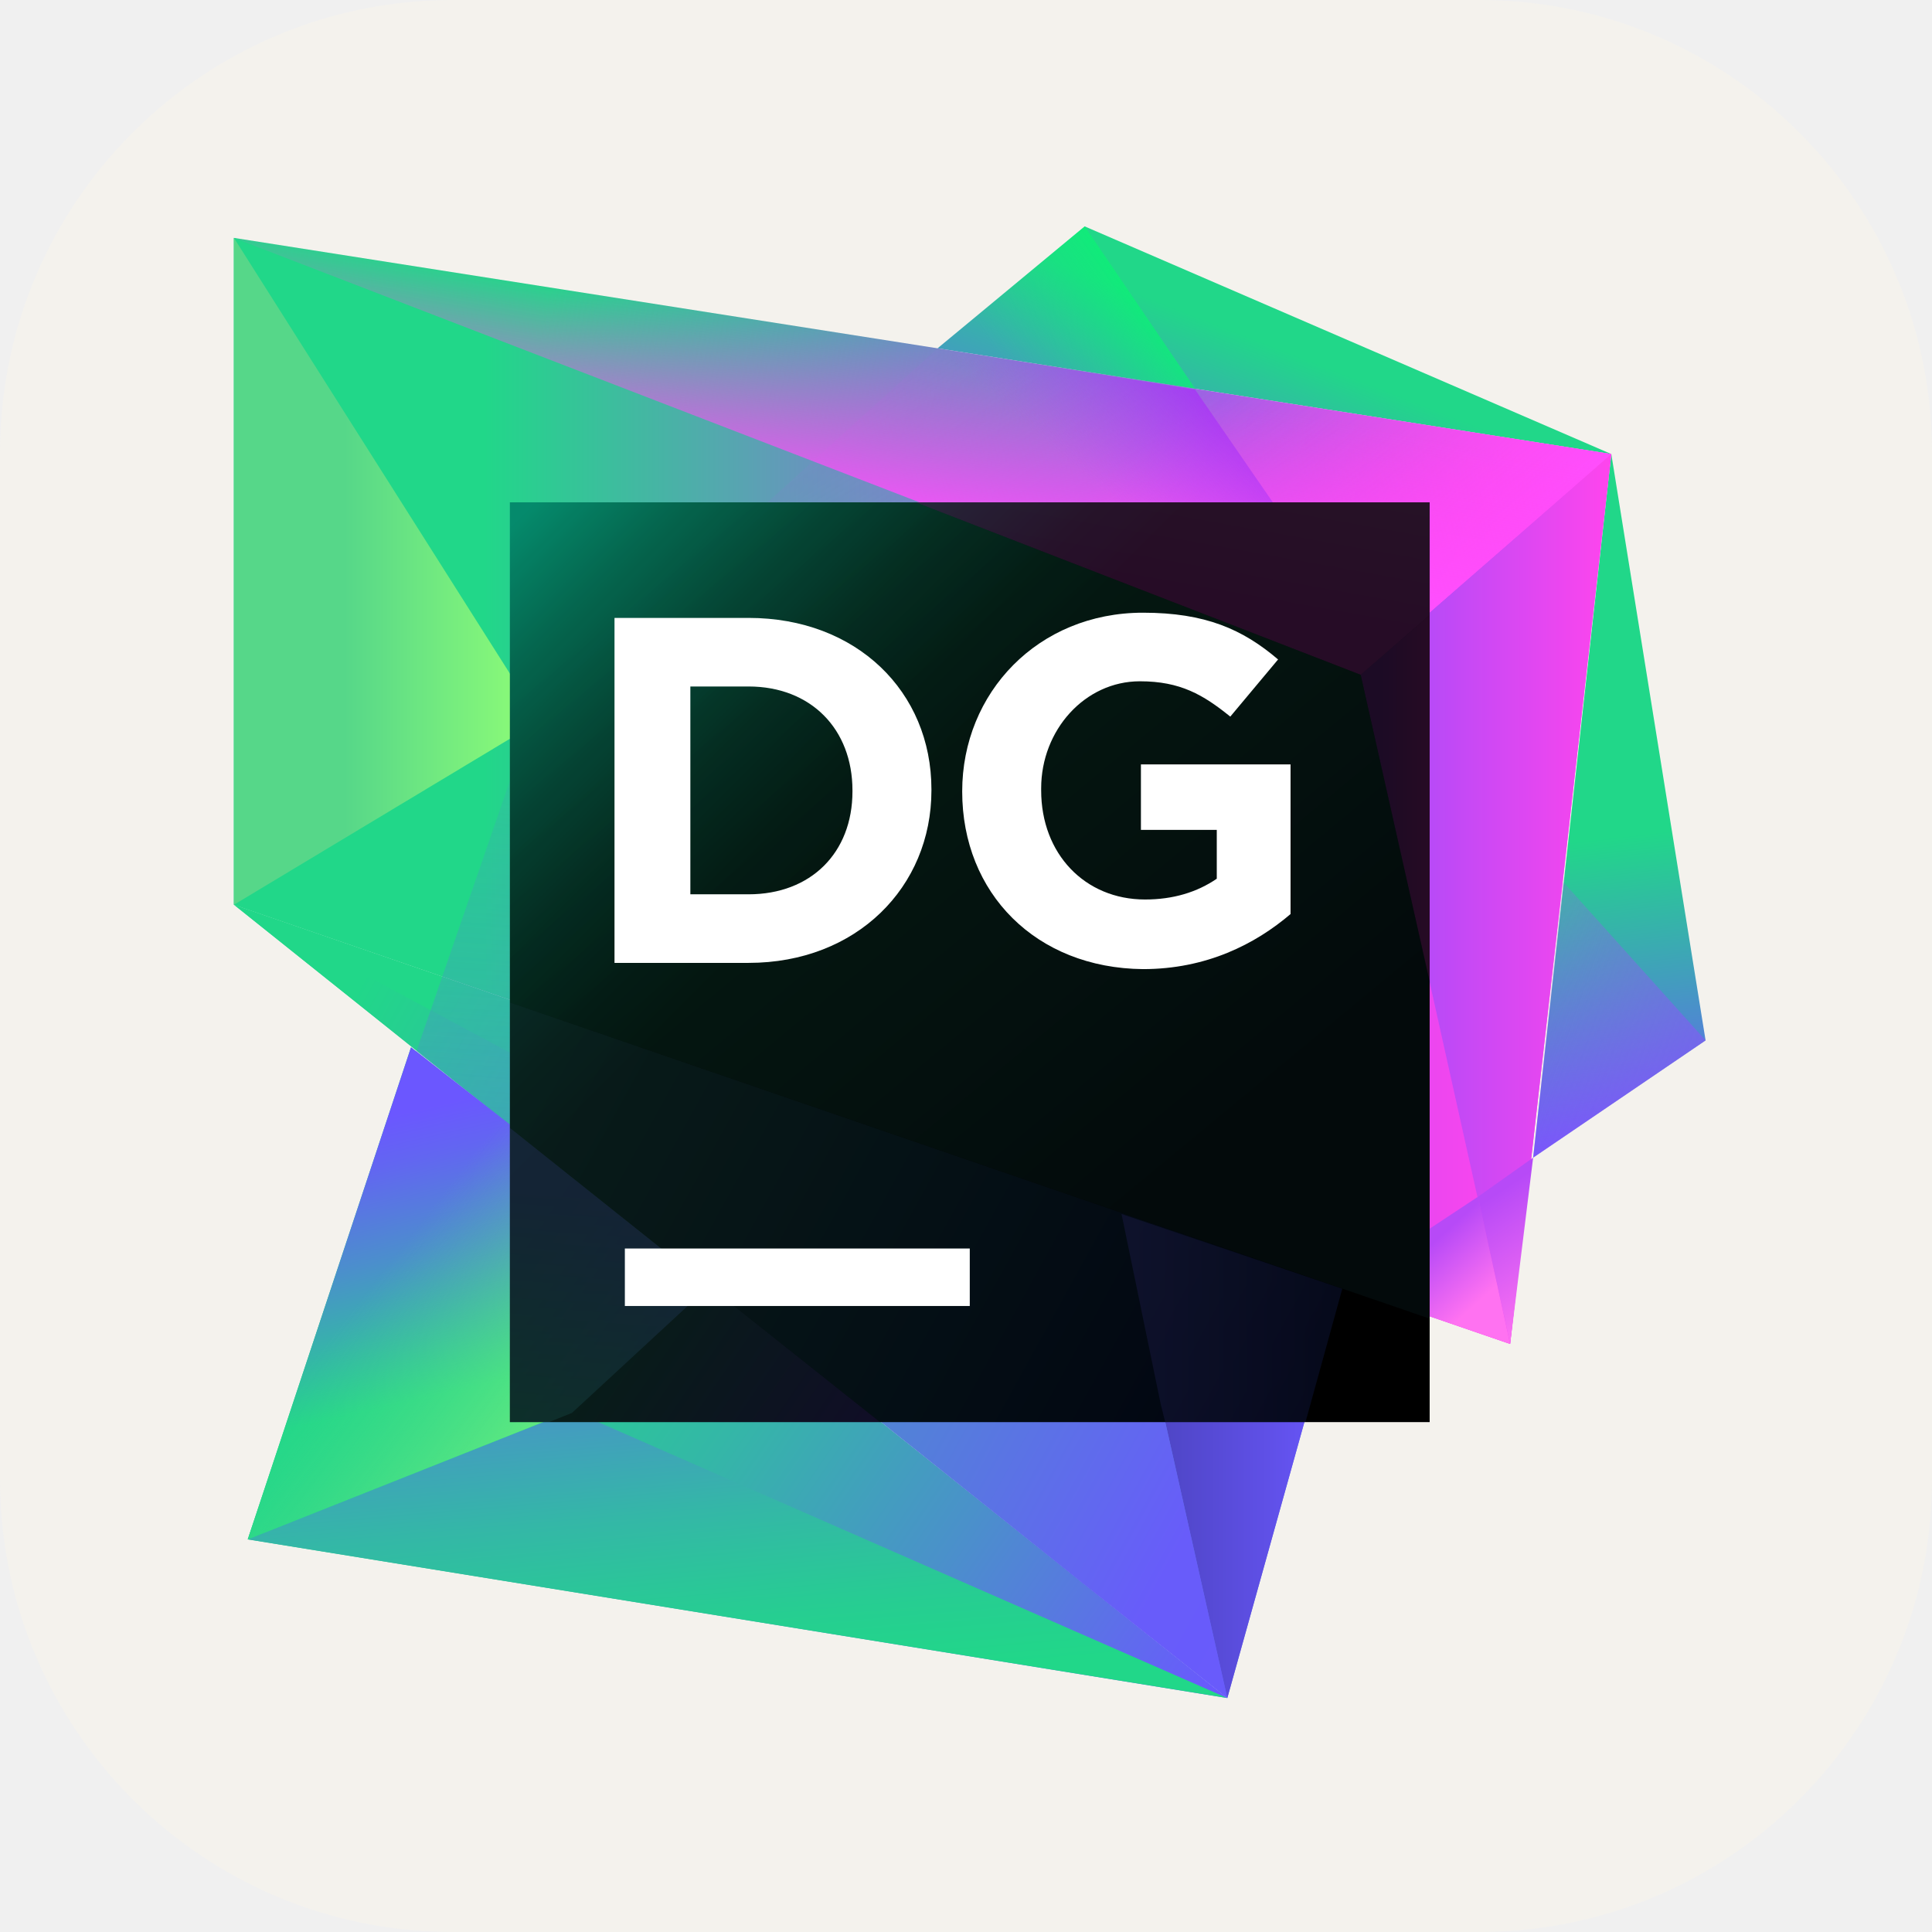
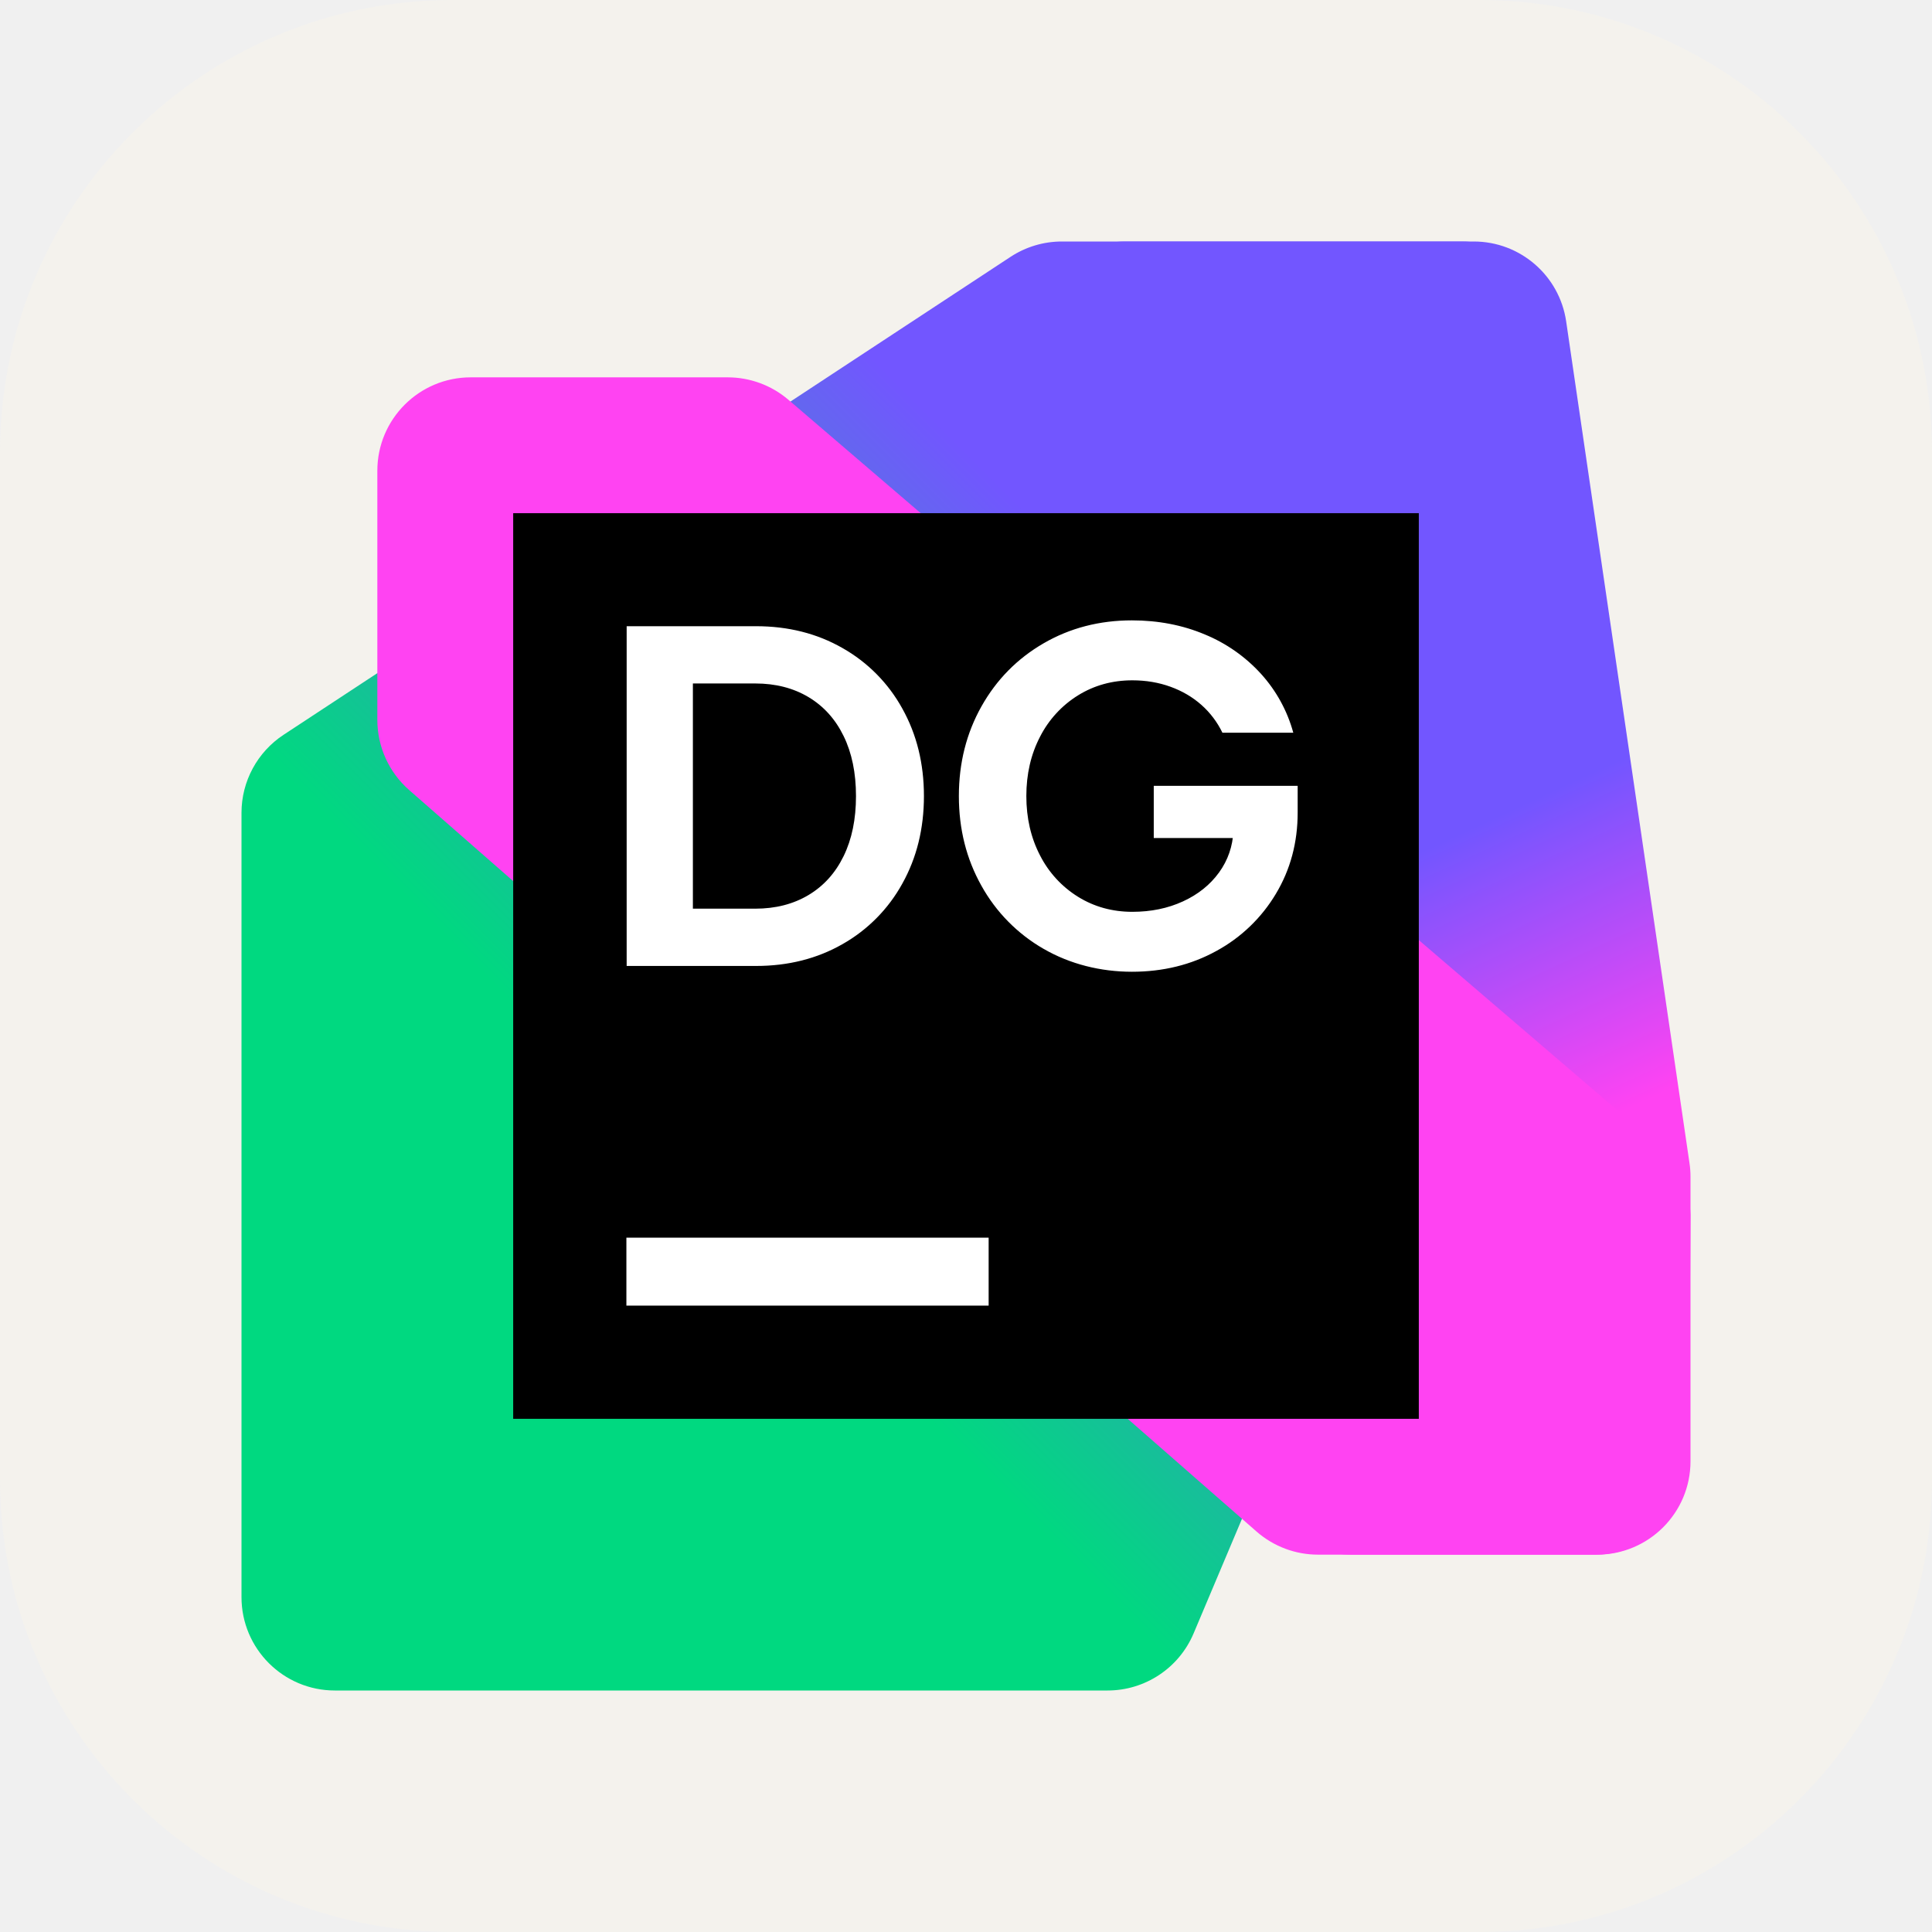
<svg xmlns="http://www.w3.org/2000/svg" width="256" height="256" viewBox="0 0 256 256" fill="none">
  <g id="DataGrip" clip-path="url(#clip0_8_128)">
    <path id="Vector" d="M196 0H60C26.863 0 0 26.863 0 60V196C0 229.137 26.863 256 60 256H196C229.137 256 256 229.137 256 196V60C256 26.863 229.137 0 196 0Z" fill="#F4F2ED" />
-     <g id="Group 18">
-       <path id="Vector_2" d="M213.507 60.164L225.999 137.859L203.148 153.398L213.507 60.164Z" fill="url(#paint0_linear_8_128)" />
-       <path id="Vector_3" d="M225.999 137.859L203.148 153.398L207.109 116.835L225.999 137.859Z" fill="url(#paint1_linear_8_128)" />
-       <path id="Vector_4" d="M213.508 60.164L143.734 30L124.234 46.148L213.508 60.164Z" fill="url(#paint2_linear_8_128)" />
-       <path id="Vector_5" d="M158.664 51.937L143.734 30L124.234 46.148L158.664 51.937Z" fill="url(#paint3_linear_8_128)" />
-       <path id="Vector_6" d="M162.625 225L54.461 138.774L32.829 203.977L162.625 225Z" fill="url(#paint4_linear_8_128)" />
-       <path id="Vector_7" d="M162.625 224.999L75.789 186.914L32.829 203.976L162.625 224.999Z" fill="url(#paint5_linear_8_128)" />
-       <path id="Vector_8" d="M177.859 170.46L31 119.882L162.625 224.999L177.859 170.46Z" fill="url(#paint6_linear_8_128)" />
-       <path id="Vector_9" d="M177.859 170.46L168.108 167.109L153.788 185.695L162.624 224.999L177.859 170.46Z" fill="url(#paint7_linear_8_128)" />
-       <path id="Vector_10" d="M153.789 185.695L31 119.882L143.429 209.765L162.625 224.999L153.789 185.695Z" fill="url(#paint8_linear_8_128)" />
-       <path id="Vector_11" d="M31 31.523V119.883L200.101 178.078L213.507 60.164L31 31.523Z" fill="url(#paint9_linear_8_128)" />
-       <path id="Vector_12" d="M31 31.523V119.883L200.101 178.078L180.296 89.109L31 31.523Z" fill="url(#paint10_linear_8_128)" />
-       <path id="Vector_13" d="M31 31.523V119.883L71.523 95.508L31 31.523Z" fill="url(#paint11_linear_8_128)" />
-       <path id="Vector_14" d="M75.789 186.914L180.906 89.719L70 96.422L32.829 203.976L75.789 186.914Z" fill="url(#paint12_linear_8_128)" />
-       <path id="Vector_15" d="M75.789 186.914L79.446 158.274L54.461 138.774L32.829 203.977L75.789 186.914Z" fill="url(#paint13_linear_8_128)" />
-       <path id="Vector_16" d="M75.789 186.914L79.446 158.274L54.461 138.774L32.829 203.977L75.789 186.914Z" fill="url(#paint14_linear_8_128)" />
-       <path id="Vector_17" d="M213.507 60.164L200.101 178.077L180.296 89.109L213.507 60.164Z" fill="url(#paint15_linear_8_128)" />
-       <path id="Vector_18" d="M200.102 178.078L203.148 153.398L195.836 158.578L200.102 178.078Z" fill="url(#paint16_linear_8_128)" />
-       <path id="Vector_19" d="M200.101 178.078L177.859 170.461L195.836 158.578L200.101 178.078Z" fill="url(#paint17_linear_8_128)" />
-       <path id="Vector_20" d="M213.507 60.163L165.367 102.82L69.086 96.117L124.234 46.148L213.507 60.163Z" fill="url(#paint18_linear_8_128)" />
-       <path id="Vector_21" d="M180.296 89.109L213.507 60.164L31 31.523L180.296 89.109Z" fill="url(#paint19_linear_8_128)" />
-       <path id="Vector_22" d="M180.296 89.109L213.507 60.164L31 31.523L180.296 89.109Z" fill="url(#paint20_linear_8_128)" />
-       <path id="Vector_23" d="M107.782 61.078L180.297 89.109L182.734 86.976L158.359 51.632L124.235 46.148L107.782 61.078Z" fill="url(#paint21_linear_8_128)" />
-       <path id="Vector_24" d="M189.437 66.562H67.562V188.437H189.437V66.562Z" fill="url(#paint22_linear_8_128)" />
-       <g id="Group" opacity="0.5">
-         <path id="Vector_25" opacity="0.3" d="M67.562 149.438V188.437H116.617L67.562 149.438Z" fill="url(#paint23_linear_8_128)" />
-         <path id="Vector_26" opacity="0.3" d="M67.562 149.438V188.437H72.742L75.789 187.219L93.918 170.461L67.562 149.438Z" fill="url(#paint24_linear_8_128)" />
-         <path id="Vector_27" opacity="0.3" d="M67.562 149.437L116.617 188.437H172.984L177.859 170.765L67.562 132.832V149.437Z" fill="url(#paint25_linear_8_128)" />
-         <path id="Vector_28" opacity="0.3" d="M153.789 186L154.398 188.437H172.984L177.859 170.766L148.609 160.863L153.789 186Z" fill="url(#paint26_linear_8_128)" />
-         <path id="Vector_29" opacity="0.3" d="M189.437 81.492L180.296 89.414L189.437 130.089V81.492Z" fill="url(#paint27_linear_8_128)" />
-         <path id="Vector_30" opacity="0.3" d="M189.437 66.562H121.339L180.296 89.414L189.437 81.492V66.562Z" fill="url(#paint28_linear_8_128)" />
-         <path id="Vector_31" opacity="0.3" d="M189.437 174.726V130.09L180.297 89.414L121.34 66.562H67.562V132.832L189.437 174.726Z" fill="url(#paint29_linear_8_128)" />
+     <g transform="translate(32, 32)">
+       <g transform="scale(3)">
+         <defs>
+           <linearGradient id="__JETBRAINS_COM__LOGO_PREFIX__20" x1="59.676" x2="1.08" y1="4.067" y2="62.663" gradientUnits="userSpaceOnUse">
+             <stop offset="0.28" stop-color="#7256FF" />
+             <stop offset="0.66" stop-color="#00D980" />
+           </linearGradient>
+           <linearGradient id="__JETBRAINS_COM__LOGO_PREFIX__19" x1="64.391" x2="39.607" y1="56.329" y2="2.874" gradientUnits="userSpaceOnUse">
+             <stop offset="0.3" stop-color="#FF43F2" />
+             <stop offset="0.54" stop-color="#7256FF" />
+           </linearGradient>
+         </defs>
+         <path fill="url(#__JETBRAINS_COM__LOGO_PREFIX__20)" d="M4.125 64h34.127a4.125 4.125 0 0 0 3.8-2.52L57.85 24.057c.219-.518.33-1.076.324-1.638l-.15-18.329A4.125 4.125 0 0 0 53.9 0H36.234c-.806 0-1.593.236-2.267.678L1.86 21.787A4.125 4.125 0 0 0 0 25.234v34.641A4.125 4.125 0 0 0 4.125 64Z" />
+         <path fill="url(#__JETBRAINS_COM__LOGO_PREFIX__19)" d="M49.013 58h10.862A4.125 4.125 0 0 0 64 53.875V41.309c0-.2-.014-.4-.044-.598L58.508 3.527A4.125 4.125 0 0 0 54.427 0H39.029a4.125 4.125 0 0 0-4.125 4.126l.005 18.505c0 .425.066.848.195 1.253l9.979 31.246a4.126 4.126 0 0 0 3.93 2.87Z" />
+         <path fill="#FF43F2" d="M47.55 58h12.259a4.125 4.125 0 0 0 4.124-4.19L64 43c-.018-1.181-.785-2.531-1.682-3.3L24.159 6.993A4.126 4.126 0 0 0 21.474 6H10.125A4.125 4.125 0 0 0 6 10.125v11.003c0 1.19.514 2.321 1.409 3.104L44.834 56.98A4.123 4.123 0 0 0 47.55 58Z" />
+         <path fill="#000" d="M52 12H12v40h40V12Z" />
+         <path fill="#fff" d="M33 44H17v3h16v-3ZM17.012 16.992h5.713c1.422 0 2.696.321 3.821.965a6.882 6.882 0 0 1 2.642 2.674c.636 1.14.954 2.427.954 3.864 0 1.437-.318 2.725-.954 3.865a6.891 6.891 0 0 1-2.642 2.674c-1.125.643-2.4.964-3.821.964h-5.713V16.992Zm8.028 11.876c.672-.4 1.19-.973 1.554-1.72.365-.747.547-1.63.547-2.653 0-1.023-.182-1.907-.547-2.653-.364-.747-.882-1.32-1.554-1.721-.672-.4-1.454-.6-2.348-.6h-2.755v9.947h2.755c.893 0 1.676-.2 2.348-.6Zm10.386 2.374a7.287 7.287 0 0 1-2.744-2.786c-.664-1.183-.997-2.503-.997-3.961s.333-2.778.997-3.96 1.58-2.112 2.744-2.787c1.164-.675 2.466-1.014 3.902-1.014 1.164 0 2.238.208 3.221.622a6.909 6.909 0 0 1 2.487 1.747 6.362 6.362 0 0 1 1.42 2.594h-3.13a3.914 3.914 0 0 0-.927-1.228c-.39-.346-.845-.614-1.367-.803s-1.082-.284-1.683-.284c-.886 0-1.686.221-2.401.664a4.612 4.612 0 0 0-1.678 1.828c-.403.775-.605 1.649-.605 2.62s.202 1.846.605 2.621a4.607 4.607 0 0 0 1.678 1.828c.714.443 1.515.664 2.401.664.822 0 1.567-.154 2.235-.461.668-.307 1.199-.733 1.592-1.276a3.297 3.297 0 0 0 .633-1.833l.01.31h-3.526v-2.304h6.356v1.18c0 1.321-.32 2.517-.96 3.585a6.885 6.885 0 0 1-2.625 2.525c-1.112.614-2.357.921-3.736.921-1.38 0-2.737-.337-3.902-1.013v.002Z" />
      </g>
-       <path id="Vector_32" d="M128.5 165.434H82.797V173.051H128.5V165.434Z" fill="white" />
-       <path id="Vector_33" d="M81.425 81.876H99.186C113.506 81.876 123.419 91.651 123.419 104.594V104.731C123.419 117.536 113.506 127.587 99.186 127.587H81.425V81.876ZM91.476 90.963V118.5H99.186C107.447 118.5 112.955 112.993 112.955 104.869V104.731C112.955 96.608 107.447 90.963 99.186 90.963H91.476Z" fill="white" />
-       <path id="Vector_34" d="M127.496 104.869C127.496 91.788 137.547 81.186 151.453 81.186C159.714 81.186 164.671 83.389 169.352 87.382L163.019 94.955C159.439 92.064 156.41 90.274 151.04 90.274C143.742 90.274 137.96 96.745 137.96 104.455V104.731C137.96 113.13 143.742 119.188 151.728 119.188C155.446 119.188 158.613 118.224 161.229 116.434V109.963H151.178V101.289H171.004V121.116C166.323 125.109 159.852 128.413 151.453 128.413C137.271 128.275 127.496 118.362 127.496 104.869Z" fill="white" />
    </g>
  </g>
-   <defs>
-     <linearGradient id="paint0_linear_8_128" x1="209.641" y1="103.348" x2="215.343" y2="152.992" gradientUnits="userSpaceOnUse">
-       <stop offset="0.16" stop-color="#21D789" />
-       <stop offset="0.54" stop-color="#419FBC" />
-       <stop offset="1" stop-color="#6B57FF" />
-     </linearGradient>
-     <linearGradient id="paint1_linear_8_128" x1="184.627" y1="127.988" x2="258.731" y2="154.081" gradientUnits="userSpaceOnUse">
-       <stop offset="0.021" stop-color="#B74AF7" stop-opacity="0" />
-       <stop offset="0.744" stop-color="#8053FD" stop-opacity="0.739" />
-       <stop offset="1" stop-color="#6B57FF" />
-     </linearGradient>
-     <linearGradient id="paint2_linear_8_128" x1="157.656" y1="82.05" x2="172.08" y2="45.152" gradientUnits="userSpaceOnUse">
-       <stop stop-color="#6B57FF" />
-       <stop offset="0.952" stop-color="#21D789" />
-     </linearGradient>
-     <linearGradient id="paint3_linear_8_128" x1="157.907" y1="36.239" x2="134.519" y2="52.627" gradientUnits="userSpaceOnUse">
-       <stop stop-color="#00FF6A" />
-       <stop offset="0.952" stop-color="#21D789" stop-opacity="0" />
-     </linearGradient>
-     <linearGradient id="paint4_linear_8_128" x1="162.319" y1="252.731" x2="25.355" y2="158.932" gradientUnits="userSpaceOnUse">
-       <stop offset="0.098" stop-color="#6B57FF" />
-       <stop offset="0.118" stop-color="#685CFB" />
-       <stop offset="0.345" stop-color="#4A91CA" />
-       <stop offset="0.542" stop-color="#34B7A7" />
-       <stop offset="0.699" stop-color="#26CE91" />
-       <stop offset="0.797" stop-color="#21D789" />
-     </linearGradient>
-     <linearGradient id="paint5_linear_8_128" x1="92.111" y1="149.453" x2="100.142" y2="242.501" gradientUnits="userSpaceOnUse">
-       <stop offset="0.098" stop-color="#6B57FF" />
-       <stop offset="0.118" stop-color="#685CFB" />
-       <stop offset="0.345" stop-color="#4A91CA" />
-       <stop offset="0.542" stop-color="#34B7A7" />
-       <stop offset="0.699" stop-color="#26CE91" />
-       <stop offset="0.797" stop-color="#21D789" />
-     </linearGradient>
-     <linearGradient id="paint6_linear_8_128" x1="43.147" y1="127.521" x2="214.02" y2="221.866" gradientUnits="userSpaceOnUse">
-       <stop offset="0.075" stop-color="#21D789" />
-       <stop offset="0.887" stop-color="#6B57FF" />
-     </linearGradient>
-     <linearGradient id="paint7_linear_8_128" x1="153.782" y1="196.079" x2="177.855" y2="196.079" gradientUnits="userSpaceOnUse">
-       <stop offset="0.027" stop-color="#4F46C6" />
-       <stop offset="1" stop-color="#6B57FF" />
-     </linearGradient>
-     <linearGradient id="paint8_linear_8_128" x1="37.107" y1="138.461" x2="207.98" y2="232.806" gradientUnits="userSpaceOnUse">
-       <stop offset="0.027" stop-color="#21D789" />
-       <stop offset="0.7" stop-color="#685CFA" />
-       <stop offset="1" stop-color="#6B57FF" />
-     </linearGradient>
-     <linearGradient id="paint9_linear_8_128" x1="21.529" y1="78.908" x2="189.078" y2="115.359" gradientUnits="userSpaceOnUse">
-       <stop offset="0.242" stop-color="#21D789" />
-       <stop offset="0.447" stop-color="#59A3B2" />
-       <stop offset="0.767" stop-color="#B74AF7" />
-       <stop offset="1" stop-color="#FF45ED" />
-     </linearGradient>
-     <linearGradient id="paint10_linear_8_128" x1="43.227" y1="104.77" x2="202.414" y2="104.77" gradientUnits="userSpaceOnUse">
-       <stop offset="0.131" stop-color="#21D789" />
-       <stop offset="0.349" stop-color="#59A3B2" />
-       <stop offset="0.69" stop-color="#B74AF7" />
-       <stop offset="1" stop-color="#FF45ED" />
-     </linearGradient>
-     <linearGradient id="paint11_linear_8_128" x1="33.917" y1="75.695" x2="71.896" y2="75.695" gradientUnits="userSpaceOnUse">
-       <stop offset="0.309" stop-color="#56D789" />
-       <stop offset="0.959" stop-color="#8DFC77" />
-       <stop offset="1" stop-color="#91FF76" />
-     </linearGradient>
-     <linearGradient id="paint12_linear_8_128" x1="97.903" y1="262.306" x2="110.983" y2="91.33" gradientUnits="userSpaceOnUse">
-       <stop stop-color="#21D789" />
-       <stop offset="0.996" stop-color="#6B57FF" stop-opacity="0" />
-     </linearGradient>
-     <linearGradient id="paint13_linear_8_128" x1="46.158" y1="137.953" x2="57.902" y2="189.12" gradientUnits="userSpaceOnUse">
-       <stop offset="0.206" stop-color="#6B57FF" />
-       <stop offset="0.327" stop-color="#6266F1" />
-       <stop offset="0.562" stop-color="#4B8FCC" />
-       <stop offset="0.884" stop-color="#26CF90" />
-       <stop offset="0.921" stop-color="#21D789" />
-     </linearGradient>
-     <linearGradient id="paint14_linear_8_128" x1="31.401" y1="161.919" x2="80.376" y2="200.102" gradientUnits="userSpaceOnUse">
-       <stop offset="0.309" stop-color="#56D789" stop-opacity="0" />
-       <stop offset="0.959" stop-color="#8DFC77" stop-opacity="0.94" />
-       <stop offset="1" stop-color="#91FF76" />
-     </linearGradient>
-     <linearGradient id="paint15_linear_8_128" x1="180.33" y1="119.236" x2="213.564" y2="119.236" gradientUnits="userSpaceOnUse">
-       <stop offset="0.261" stop-color="#B74AF7" />
-       <stop offset="1" stop-color="#FF45ED" />
-     </linearGradient>
-     <linearGradient id="paint16_linear_8_128" x1="207.008" y1="173.792" x2="196.631" y2="158.435" gradientUnits="userSpaceOnUse">
-       <stop stop-color="#FF72F1" />
-       <stop offset="0.963" stop-color="#B74AF7" />
-     </linearGradient>
-     <linearGradient id="paint17_linear_8_128" x1="208.257" y1="188.084" x2="188.335" y2="166.087" gradientUnits="userSpaceOnUse">
-       <stop offset="0.668" stop-color="#FF72F1" />
-       <stop offset="1" stop-color="#B74AF7" />
-     </linearGradient>
-     <linearGradient id="paint18_linear_8_128" x1="101.428" y1="11.546" x2="152.884" y2="97.475" gradientUnits="userSpaceOnUse">
-       <stop offset="0.163" stop-color="#B74AF7" stop-opacity="0.5" />
-       <stop offset="0.999" stop-color="#00FF6A" stop-opacity="0" />
-     </linearGradient>
-     <linearGradient id="paint19_linear_8_128" x1="179.35" y1="115.058" x2="140.336" y2="67.743" gradientUnits="userSpaceOnUse">
-       <stop offset="0.297" stop-color="#FF4FFF" stop-opacity="0.96" />
-       <stop offset="0.999" stop-color="#FF45ED" stop-opacity="0" />
-     </linearGradient>
-     <linearGradient id="paint20_linear_8_128" x1="118.152" y1="68.978" x2="122.302" y2="45.736" gradientUnits="userSpaceOnUse">
-       <stop stop-color="#FF4FFF" stop-opacity="0.96" />
-       <stop offset="0.993" stop-color="#FF45ED" stop-opacity="0" />
-     </linearGradient>
-     <linearGradient id="paint21_linear_8_128" x1="168.533" y1="47.181" x2="149.105" y2="69.633" gradientUnits="userSpaceOnUse">
-       <stop offset="0.121" stop-color="#A326F7" />
-       <stop offset="0.952" stop-color="#B74AF7" stop-opacity="0" />
-     </linearGradient>
-     <linearGradient id="paint22_linear_8_128" x1="65.925" y1="64.925" x2="181.317" y2="180.317" gradientUnits="userSpaceOnUse">
-       <stop offset="0.028" stop-color="#007E67" />
-       <stop offset="0.112" stop-color="#005344" />
-       <stop offset="0.198" stop-color="#002F27" />
-       <stop offset="0.278" stop-color="#001511" />
-       <stop offset="0.349" stop-color="#000605" />
-       <stop offset="0.406" />
-       <stop offset="0.914" />
-     </linearGradient>
-     <linearGradient id="paint23_linear_8_128" x1="115.733" y1="201.903" x2="53.776" y2="159.472" gradientUnits="userSpaceOnUse">
-       <stop offset="0.098" stop-color="#6B57FF" />
-       <stop offset="0.118" stop-color="#685CFB" />
-       <stop offset="0.345" stop-color="#4A91CA" />
-       <stop offset="0.542" stop-color="#34B7A7" />
-       <stop offset="0.699" stop-color="#26CE91" />
-       <stop offset="0.797" stop-color="#21D789" />
-     </linearGradient>
-     <linearGradient id="paint24_linear_8_128" x1="77.245" y1="205.717" x2="81.311" y2="152.561" gradientUnits="userSpaceOnUse">
-       <stop offset="0.075" stop-color="#21D789" />
-       <stop offset="0.887" stop-color="#6B57FF" />
-     </linearGradient>
-     <linearGradient id="paint25_linear_8_128" x1="75.344" y1="139.898" x2="197.91" y2="207.57" gradientUnits="userSpaceOnUse">
-       <stop stop-color="#34B7A7" />
-       <stop offset="0.887" stop-color="#000069" />
-     </linearGradient>
-     <linearGradient id="paint26_linear_8_128" x1="148.569" y1="174.616" x2="177.856" y2="174.616" gradientUnits="userSpaceOnUse">
-       <stop offset="0.027" stop-color="#4F46C6" />
-       <stop offset="1" stop-color="#1F2C61" />
-     </linearGradient>
-     <linearGradient id="paint27_linear_8_128" x1="180.33" y1="105.799" x2="189.437" y2="105.799" gradientUnits="userSpaceOnUse">
-       <stop offset="0.261" stop-color="#B74AF7" />
-       <stop offset="1" stop-color="#FF45ED" />
-     </linearGradient>
-     <linearGradient id="paint28_linear_8_128" x1="154.598" y1="78.42" x2="157.517" y2="62.071" gradientUnits="userSpaceOnUse">
-       <stop stop-color="#FF4FFF" />
-       <stop offset="0.993" stop-color="#FF75FF" />
-     </linearGradient>
-     <linearGradient id="paint29_linear_8_128" x1="89.335" y1="69.26" x2="171.861" y2="169.022" gradientUnits="userSpaceOnUse">
-       <stop stop-color="#20D185" />
-       <stop offset="0.443" stop-color="#198767" />
-       <stop offset="0.844" stop-color="#12414A" />
-     </linearGradient>
-     <clipPath id="clip0_8_128">
-       <rect width="256" height="256" fill="white" />
-     </clipPath>
-   </defs>
</svg>
